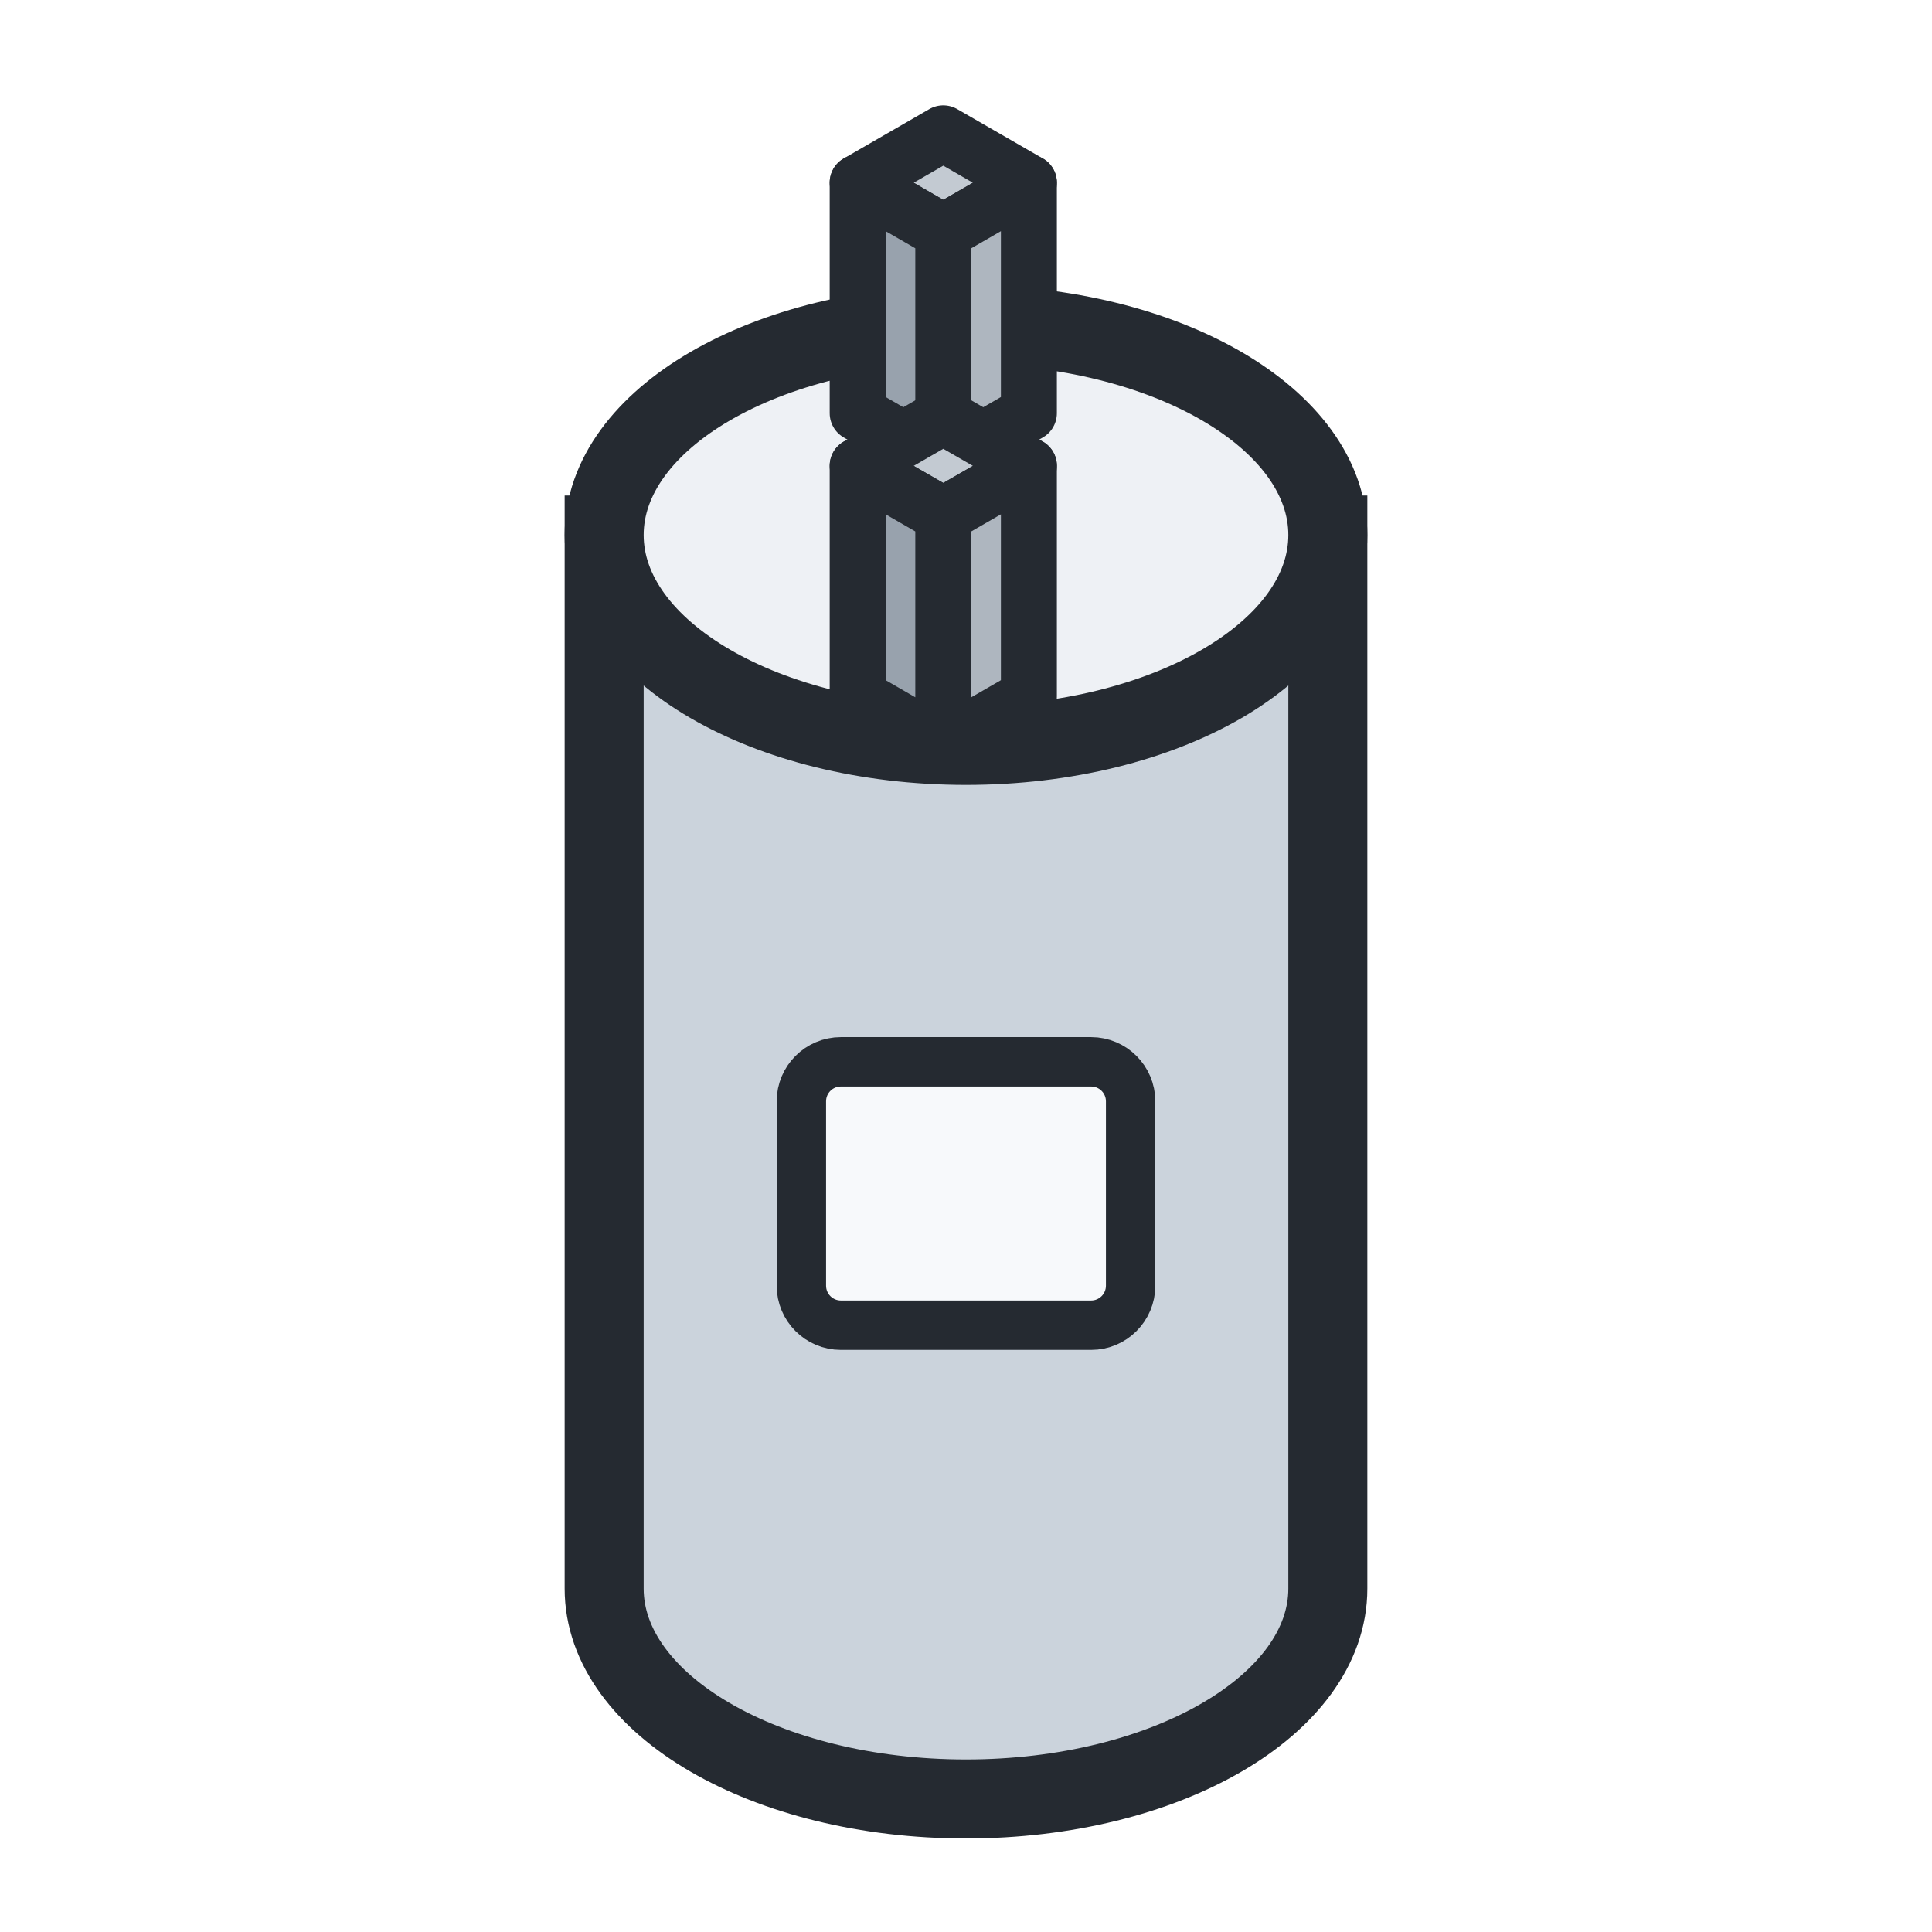
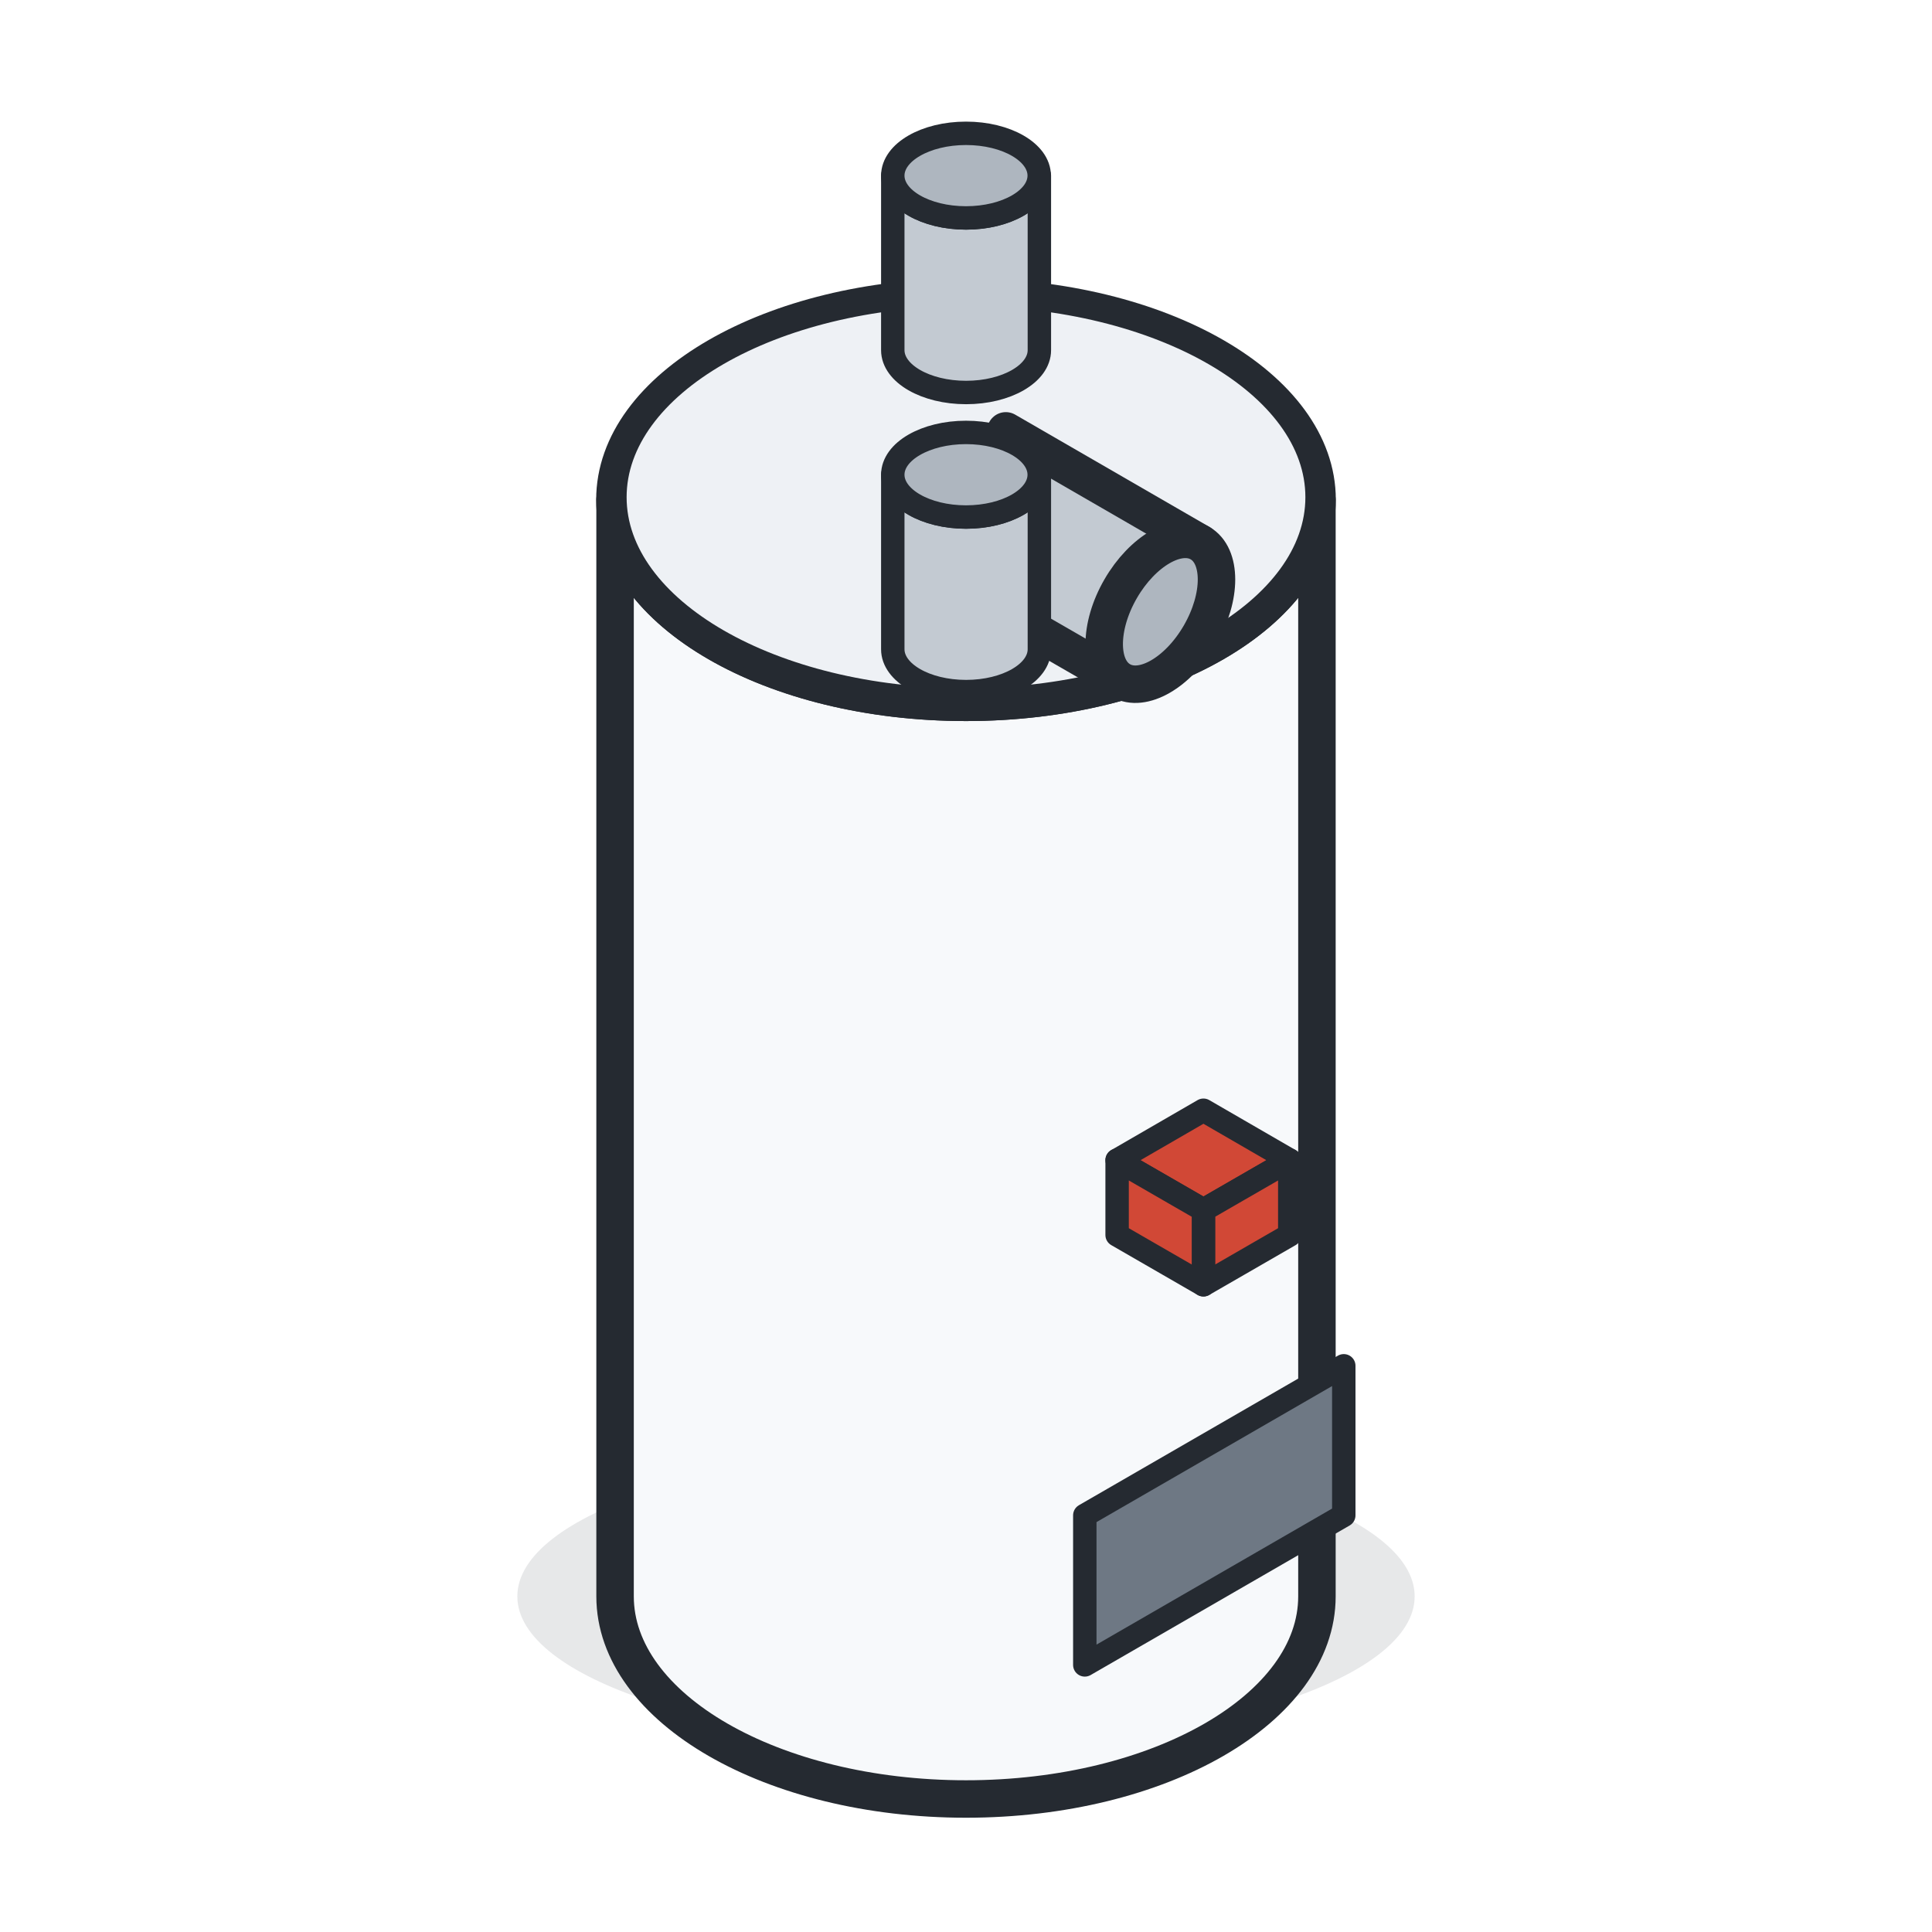
- <svg xmlns="http://www.w3.org/2000/svg" viewBox="-29.34 -39.25 58.68 58.68">
-   <ellipse cx="0.00" cy="9.00" rx="9.60" ry="4.80" fill="#0B1220" opacity="0.10" />
-   <path d="M -10.99 -23.00 L -10.99 9.00 A 10.99 6.39 0 0 0 10.99 9.00 L 10.99 -23.00 Z" fill="#CBD3DC" stroke="#252A31" stroke-width="2.4" />
-   <ellipse cx="0.00" cy="-23.00" rx="10.99" ry="6.39" fill="#EEF1F5" stroke="#252A31" stroke-width="2.4" />
-   <polygon points="-0.69,-35.20 1.91,-33.70 -0.69,-32.20 -3.29,-33.70" fill="#C3CAD2" stroke="#252A31" stroke-width="1.7" stroke-linejoin="round" />
-   <polygon points="1.91,-26.70 -0.69,-25.20 -0.69,-32.20 1.91,-33.70" fill="#AEB6BF" stroke="#252A31" stroke-width="1.7" stroke-linejoin="round" />
-   <polygon points="-3.29,-26.70 -0.69,-25.20 -0.69,-32.20 -3.29,-33.70" fill="#98A2AD" stroke="#252A31" stroke-width="1.7" stroke-linejoin="round" />
-   <polygon points="-0.69,-26.60 1.91,-25.10 -0.69,-23.60 -3.29,-25.10" fill="#C3CAD2" stroke="#252A31" stroke-width="1.7" stroke-linejoin="round" />
-   <polygon points="1.91,-18.10 -0.69,-16.60 -0.69,-23.60 1.91,-25.10" fill="#AEB6BF" stroke="#252A31" stroke-width="1.7" stroke-linejoin="round" />
-   <polygon points="-3.29,-18.10 -0.69,-16.60 -0.69,-23.60 -3.29,-25.10" fill="#98A2AD" stroke="#252A31" stroke-width="1.7" stroke-linejoin="round" />
-   <rect x="-5.00" y="-7.00" width="10" height="8" rx="1.2" fill="#F7F9FB" stroke="#252A31" stroke-width="1.5" />
+ <svg xmlns="http://www.w3.org/2000/svg" viewBox="19.67 -0.14 123.76 123.76">
+   <ellipse cx="81.55" cy="102.12" rx="28.74" ry="9.48" fill="#0B1220" opacity="0.1" />
+   <path d="M 59.07 31.87 L 59.07 102.12 A 22.48 12.98 0 0 0 104.03 102.12 L 104.03 31.87 A 22.48 12.98 0 0 1 59.07 31.87 Z" fill="#F7F9FB" stroke="#252A31" stroke-width="2.4" stroke-linejoin="round" />
+   <ellipse cx="81.55" cy="31.87" rx="22.49" ry="12.98" fill="#EEF1F5" stroke="#252A31" stroke-width="2.4" />
+   <ellipse cx="81.55" cy="31.71" rx="22.49" ry="12.98" fill="#EEF1F5" stroke="#252A31" stroke-width="1.5" />
+   <polygon points="105.75,96.93 89.16,106.51 89.16,96.93 105.75,87.35" fill="#6E7884" stroke="#252A31" stroke-width="1.5" stroke-linejoin="round" />
+   <polygon points="79.01,36.27 91.46,43.45 96.54,34.65 84.10,27.46" fill="#C3CAD2" stroke="#252A31" stroke-width="2.4" stroke-linejoin="round" />
+   <ellipse cx="94.00" cy="39.05" rx="5.08" ry="2.94" fill="#AEB6BF" stroke="#252A31" stroke-width="2.4" transform="rotate(120 94.00 39.05)" />
+   <path d="M 76.86 11.11 L 76.86 22.29 A 4.69 2.71 0 0 0 86.25 22.29 L 86.25 11.11 A 4.69 2.71 0 0 1 76.86 11.11 Z" fill="#C3CAD2" stroke="#252A31" stroke-width="1.5" stroke-linejoin="round" />
+   <ellipse cx="81.55" cy="11.11" rx="4.69" ry="2.71" fill="#AEB6BF" stroke="#252A31" stroke-width="1.5" />
+   <path d="M 76.86 30.27 L 76.86 41.45 A 4.69 2.71 0 0 0 86.25 41.45 L 86.25 30.27 A 4.69 2.71 0 0 1 76.86 30.27 Z" fill="#C3CAD2" stroke="#252A31" stroke-width="1.5" stroke-linejoin="round" />
+   <ellipse cx="81.55" cy="30.27" rx="4.69" ry="2.71" fill="#AEB6BF" stroke="#252A31" stroke-width="1.5" />
+   <polygon points="96.76,70.98 102.29,74.18 96.76,77.37 91.23,74.18" fill="#D14836" stroke="#252A31" stroke-width="1.5" stroke-linejoin="round" />
+   <polygon points="102.29,78.97 96.76,82.16 96.76,77.37 102.29,74.18" fill="#D14836" stroke="#252A31" stroke-width="1.5" stroke-linejoin="round" />
+   <polygon points="91.23,78.97 96.76,82.16 96.76,77.37 91.23,74.18" fill="#D14836" stroke="#252A31" stroke-width="1.5" stroke-linejoin="round" />
</svg>
